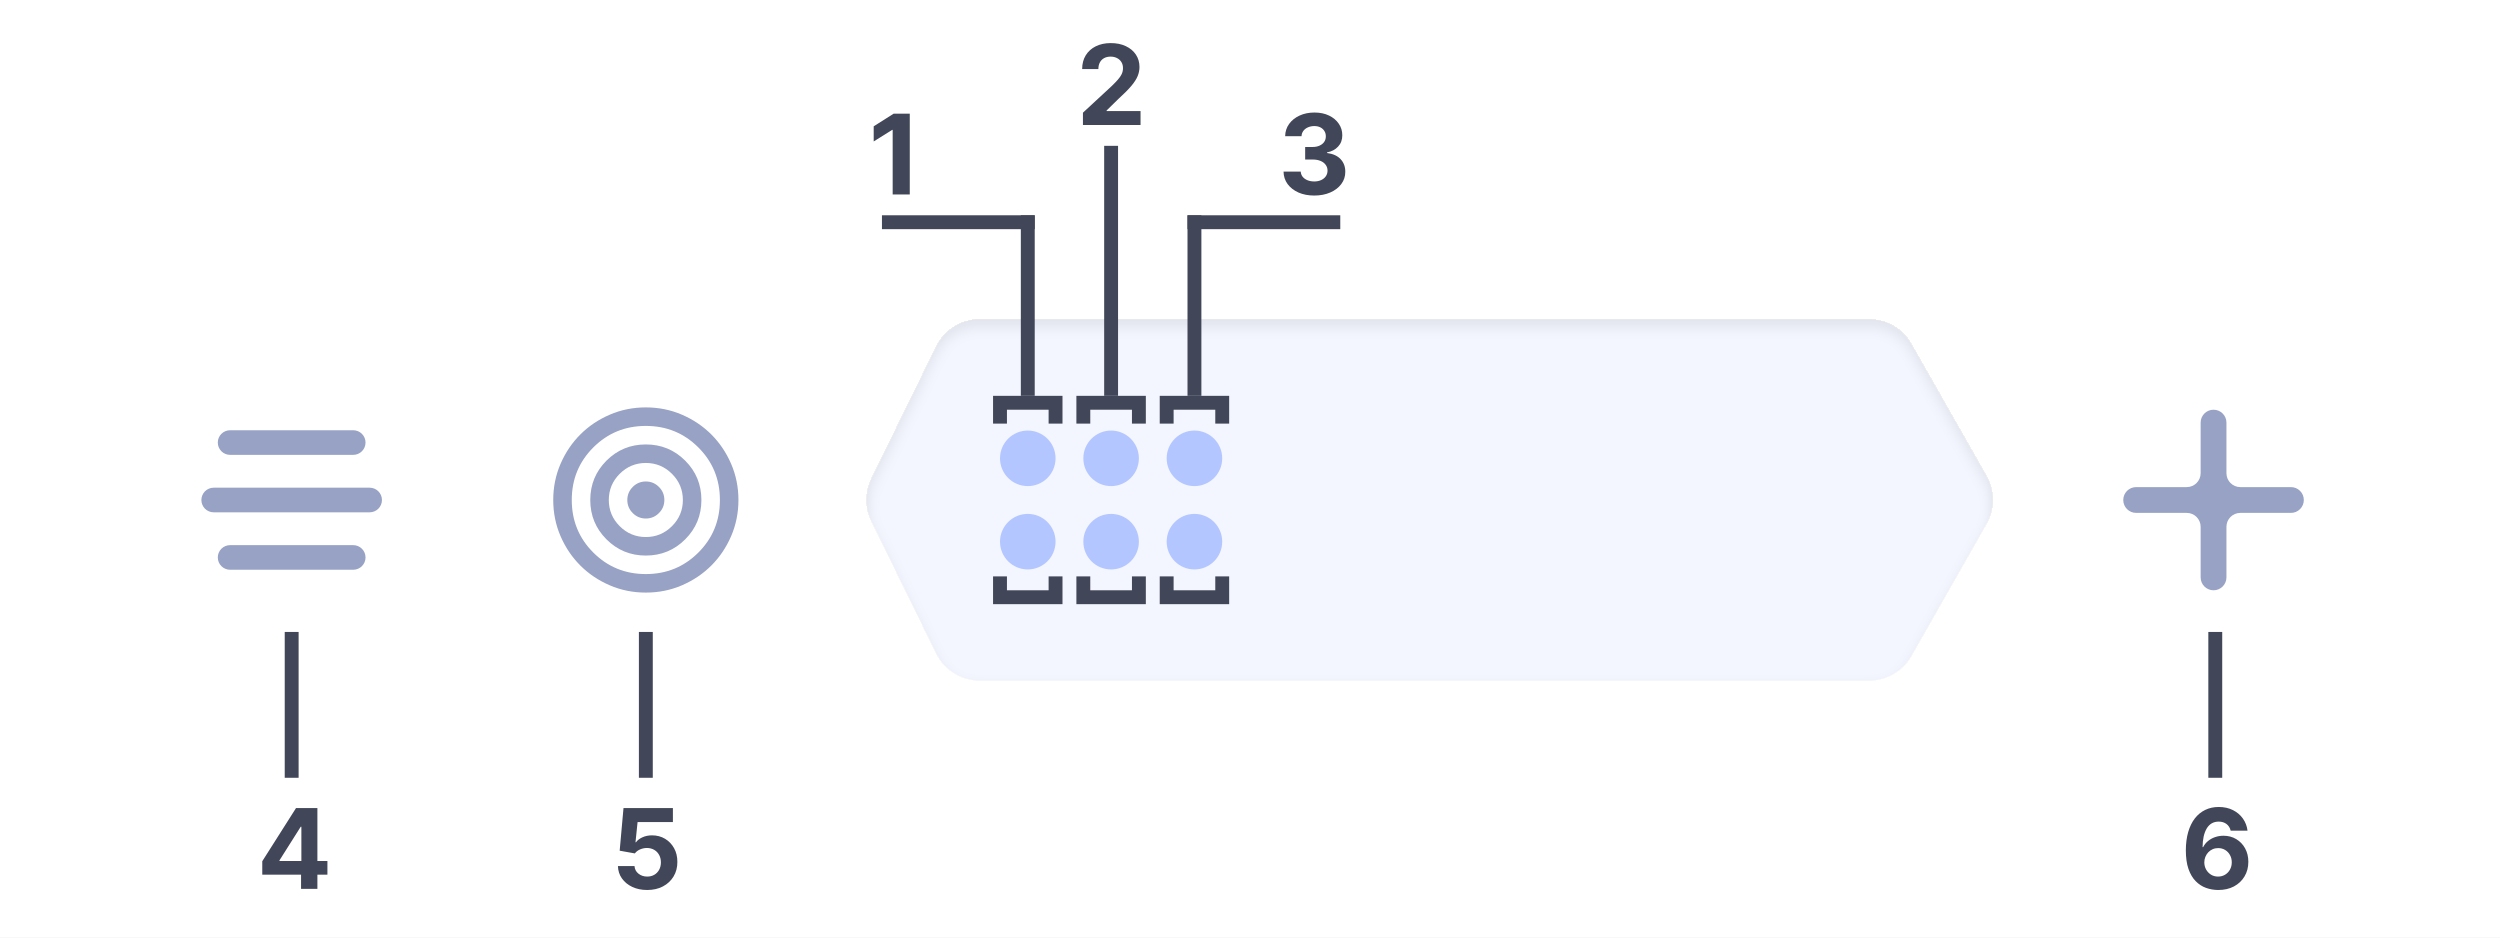
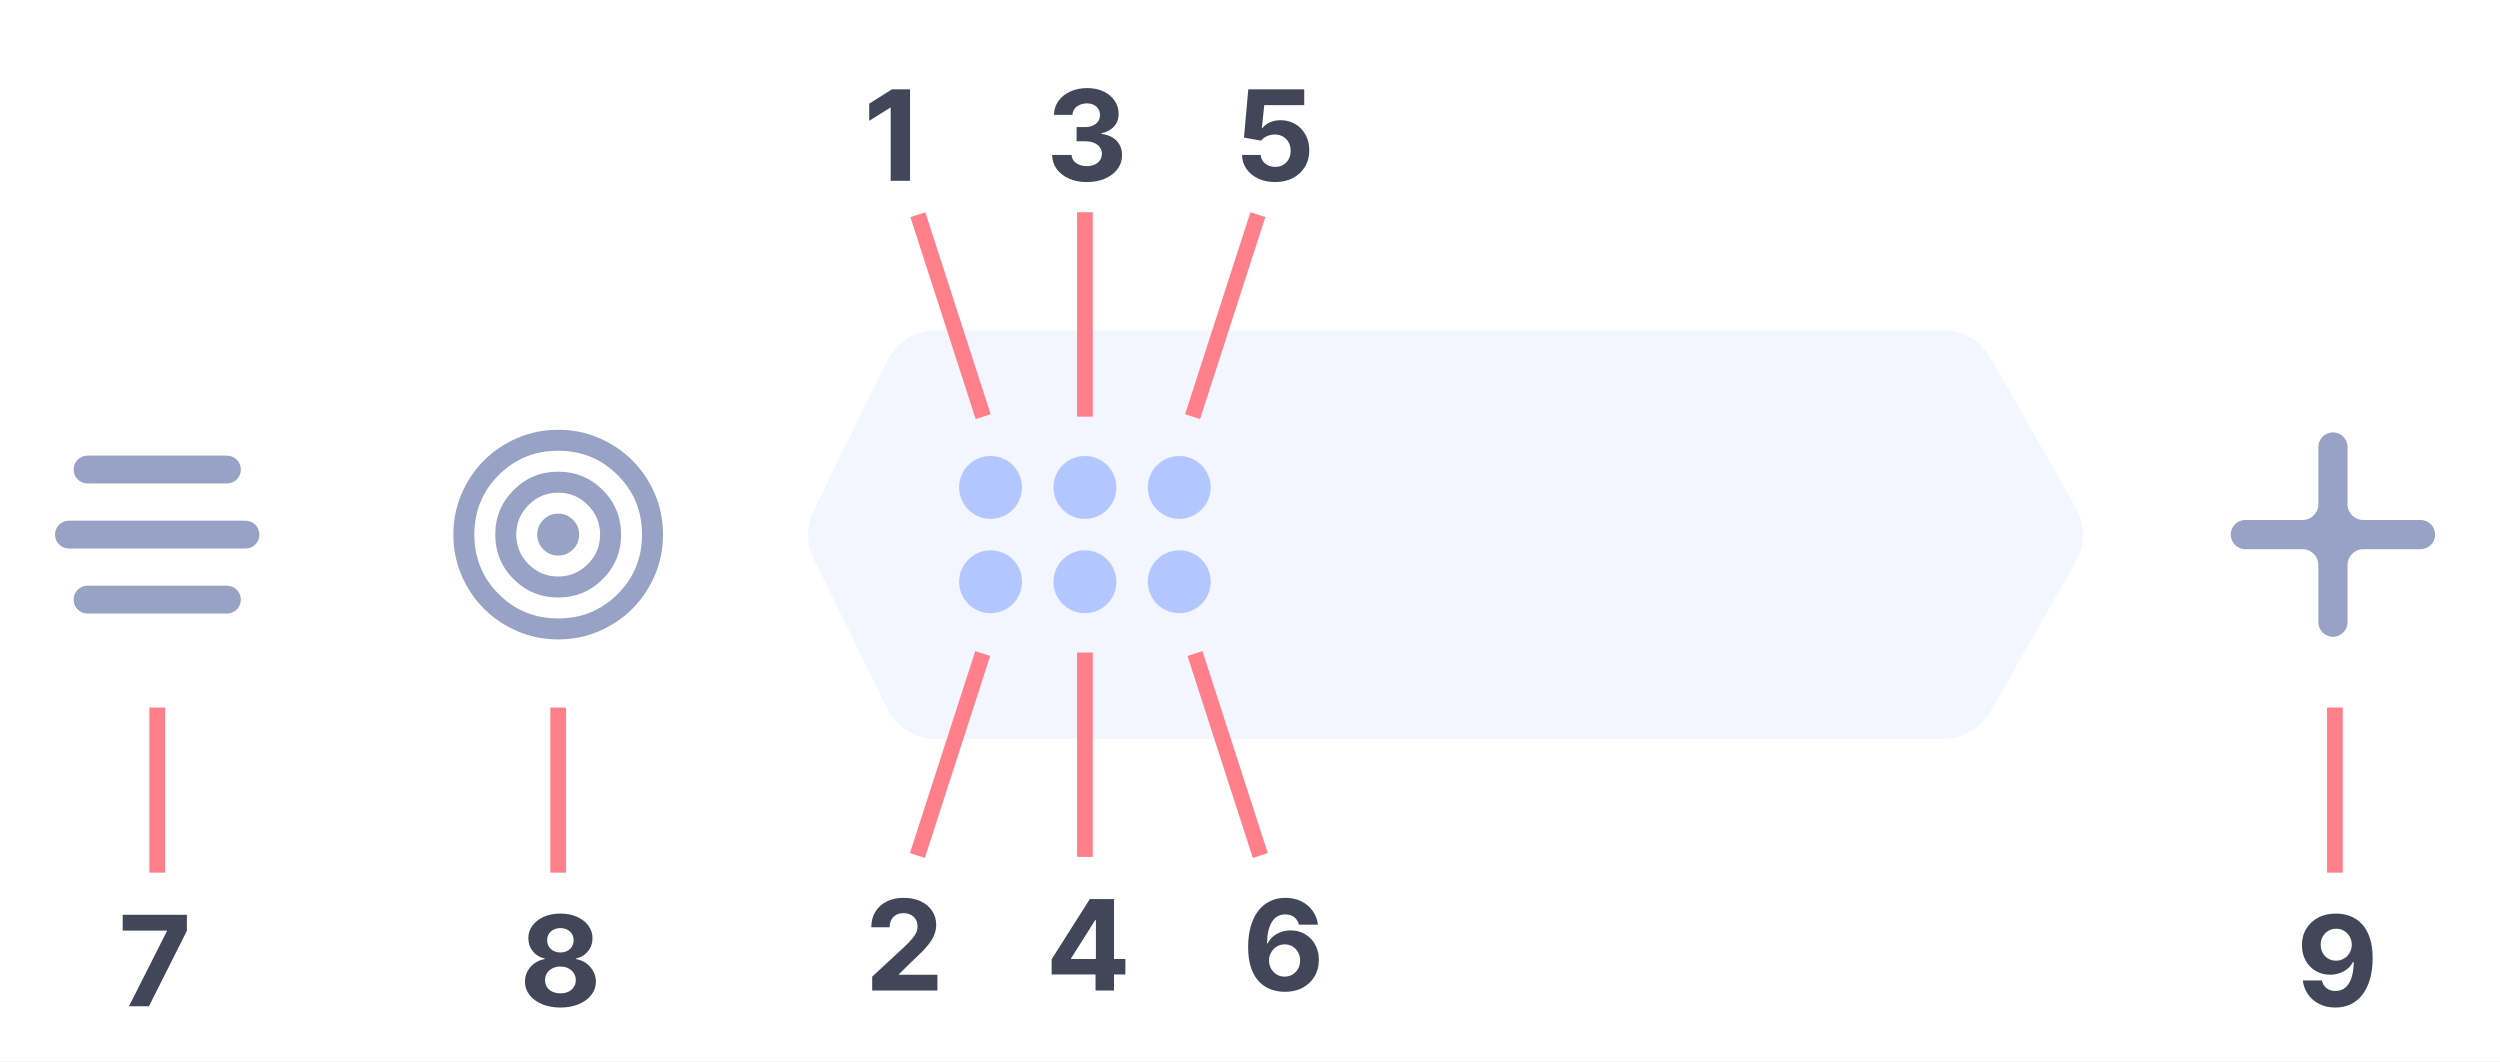
- <svg xmlns="http://www.w3.org/2000/svg" width="360" height="135" viewBox="0 0 360 135" fill="none">
-   <rect width="360" height="135" fill="white" />
-   <rect x="10" y="41" width="340" height="62" rx="20" fill="white" />
-   <rect x="31.363" y="61.955" width="21.273" height="3.545" rx="1.773" fill="#97A2C4" />
-   <rect x="29" y="70.228" width="26" height="3.545" rx="1.773" fill="#97A2C4" />
-   <rect x="31.363" y="78.5" width="21.273" height="3.545" rx="1.773" fill="#97A2C4" />
-   <path d="M93 85.333C91.156 85.333 89.422 84.983 87.8 84.283C86.178 83.583 84.767 82.633 83.567 81.433C82.367 80.233 81.417 78.822 80.717 77.2C80.017 75.578 79.667 73.844 79.667 72C79.667 70.155 80.017 68.422 80.717 66.8C81.417 65.178 82.367 63.767 83.567 62.566C84.767 61.367 86.178 60.416 87.8 59.717C89.422 59.017 91.156 58.666 93 58.666C94.845 58.666 96.578 59.017 98.2 59.717C99.823 60.416 101.234 61.367 102.434 62.566C103.634 63.767 104.584 65.178 105.284 66.8C105.984 68.422 106.334 70.155 106.334 72C106.334 73.844 105.984 75.578 105.284 77.2C104.584 78.822 103.634 80.233 102.434 81.433C101.234 82.633 99.823 83.583 98.2 84.283C96.578 84.983 94.845 85.333 93 85.333ZM93 82.666C95.978 82.666 98.5 81.633 100.567 79.567C102.634 77.5 103.667 74.978 103.667 72C103.667 69.022 102.634 66.5 100.567 64.433C98.5 62.367 95.978 61.333 93 61.333C90.022 61.333 87.5 62.367 85.434 64.433C83.367 66.5 82.334 69.022 82.334 72C82.334 74.978 83.367 77.5 85.434 79.567C87.5 81.633 90.022 82.666 93 82.666ZM93 80C90.778 80 88.889 79.222 87.334 77.666C85.778 76.111 85 74.222 85 72C85 69.778 85.778 67.889 87.334 66.333C88.889 64.778 90.778 64 93 64C95.223 64 97.111 64.778 98.667 66.333C100.223 67.889 101 69.778 101 72C101 74.222 100.223 76.111 98.667 77.666C97.111 79.222 95.223 80 93 80ZM93 77.333C94.467 77.333 95.722 76.811 96.767 75.766C97.811 74.722 98.334 73.466 98.334 72C98.334 70.533 97.811 69.278 96.767 68.233C95.722 67.189 94.467 66.666 93 66.666C91.534 66.666 90.278 67.189 89.234 68.233C88.189 69.278 87.667 70.533 87.667 72C87.667 73.466 88.189 74.722 89.234 75.766C90.278 76.811 91.534 77.333 93 77.333ZM93 74.666C92.267 74.666 91.639 74.405 91.117 73.883C90.595 73.361 90.334 72.733 90.334 72C90.334 71.266 90.595 70.639 91.117 70.117C91.639 69.594 92.267 69.333 93 69.333C93.734 69.333 94.361 69.594 94.884 70.117C95.406 70.639 95.667 71.266 95.667 72C95.667 72.733 95.406 73.361 94.884 73.883C94.361 74.405 93.734 74.666 93 74.666Z" fill="#97A2C4" />
-   <g filter="url(#filter0_i_1709_3073)">
-     <path d="M205.492 46L269.127 46C271.643 46 273.965 47.35 275.21 49.536L286.028 68.537C287.251 70.684 287.251 73.316 286.028 75.463L275.21 94.463C273.965 96.65 271.643 98 269.127 98H205.492H141.113C138.443 98 136.004 96.48 134.828 94.082L125.511 75.082C124.558 73.138 124.558 70.862 125.511 68.918L134.828 49.918C136.004 47.52 138.443 46 141.113 46L205.492 46Z" fill="#F3F6FF" />
-   </g>
-   <circle opacity="0.45" cx="148" cy="66" r="4" fill="#668CFF" />
-   <circle opacity="0.45" cx="160" cy="66" r="4" fill="#668CFF" />
-   <circle opacity="0.45" cx="172" cy="66" r="4" fill="#668CFF" />
-   <circle opacity="0.45" cx="148" cy="78" r="4" fill="#668CFF" />
-   <circle opacity="0.45" cx="160" cy="78" r="4" fill="#668CFF" />
-   <circle opacity="0.45" cx="172" cy="78" r="4" fill="#668CFF" />
-   <path d="M316.893 75.857C316.893 74.753 315.997 73.857 314.893 73.857H307.607C306.581 73.857 305.75 73.026 305.75 72C305.75 70.974 306.581 70.143 307.607 70.143H314.893C315.997 70.143 316.893 69.247 316.893 68.143V60.857C316.893 59.831 317.724 59 318.75 59C319.776 59 320.607 59.831 320.607 60.857V68.143C320.607 69.247 321.503 70.143 322.607 70.143H329.893C330.919 70.143 331.75 70.974 331.75 72C331.75 73.026 330.919 73.857 329.893 73.857H322.607C321.503 73.857 320.607 74.753 320.607 75.857V83.143C320.607 84.168 319.776 85 318.75 85C317.724 85 316.893 84.168 316.893 83.143V75.857Z" fill="#97A2C4" />
-   <path d="M155 87H165V83H163V85H157V83H155V87Z" fill="#414758" />
-   <path d="M163 61H165V57H155V61H157V59H163V61Z" fill="#414758" />
-   <path d="M159 21H161V57H159V21Z" fill="#414758" />
-   <path d="M37.767 125.955V124.017L42.625 116.364H44.295V119.045H43.307L40.244 123.892V123.983H47.148V125.955H37.767ZM43.352 128V125.364L43.398 124.506V116.364H45.705V128H43.352Z" fill="#414758" />
-   <path d="M41 91H43V112H41V91Z" fill="#414758" />
-   <path d="M93.193 128.159C92.39 128.159 91.674 128.011 91.046 127.716C90.421 127.42 89.924 127.013 89.557 126.494C89.189 125.975 88.998 125.381 88.983 124.71H91.369C91.396 125.161 91.585 125.527 91.938 125.807C92.29 126.087 92.708 126.227 93.193 126.227C93.579 126.227 93.921 126.142 94.216 125.972C94.515 125.797 94.748 125.557 94.915 125.25C95.085 124.939 95.171 124.583 95.171 124.182C95.171 123.773 95.083 123.413 94.909 123.102C94.739 122.792 94.502 122.549 94.199 122.375C93.896 122.201 93.549 122.112 93.159 122.108C92.818 122.108 92.487 122.178 92.165 122.318C91.847 122.458 91.599 122.65 91.421 122.892L89.233 122.5L89.784 116.364H96.898V118.375H91.812L91.511 121.29H91.579C91.784 121.002 92.093 120.763 92.506 120.574C92.919 120.384 93.381 120.29 93.892 120.29C94.593 120.29 95.218 120.455 95.767 120.784C96.316 121.114 96.75 121.566 97.068 122.142C97.386 122.714 97.544 123.373 97.54 124.119C97.544 124.903 97.362 125.6 96.994 126.21C96.631 126.816 96.121 127.294 95.466 127.642C94.814 127.987 94.057 128.159 93.193 128.159Z" fill="#414758" />
-   <path d="M92 91H94V112H92V91Z" fill="#414758" />
-   <path d="M319.409 128.159C318.811 128.155 318.233 128.055 317.676 127.858C317.123 127.661 316.627 127.341 316.188 126.898C315.748 126.455 315.4 125.867 315.142 125.136C314.888 124.405 314.761 123.508 314.761 122.443C314.765 121.466 314.877 120.593 315.097 119.824C315.32 119.051 315.638 118.396 316.051 117.858C316.468 117.32 316.966 116.911 317.545 116.631C318.125 116.347 318.775 116.205 319.494 116.205C320.271 116.205 320.956 116.356 321.551 116.659C322.146 116.958 322.623 117.366 322.983 117.881C323.347 118.396 323.566 118.973 323.642 119.614H321.216C321.121 119.208 320.922 118.89 320.619 118.659C320.316 118.428 319.941 118.312 319.494 118.312C318.737 118.312 318.161 118.642 317.767 119.301C317.377 119.96 317.178 120.856 317.17 121.989H317.25C317.424 121.644 317.659 121.35 317.955 121.108C318.254 120.862 318.593 120.674 318.972 120.545C319.354 120.413 319.758 120.347 320.182 120.347C320.871 120.347 321.485 120.509 322.023 120.835C322.561 121.157 322.985 121.6 323.295 122.165C323.606 122.729 323.761 123.375 323.761 124.102C323.761 124.89 323.578 125.591 323.21 126.205C322.847 126.818 322.337 127.299 321.682 127.648C321.03 127.992 320.273 128.163 319.409 128.159ZM319.398 126.227C319.777 126.227 320.116 126.136 320.415 125.955C320.714 125.773 320.949 125.527 321.119 125.216C321.29 124.905 321.375 124.557 321.375 124.17C321.375 123.784 321.29 123.438 321.119 123.131C320.953 122.824 320.722 122.58 320.426 122.398C320.131 122.216 319.794 122.125 319.415 122.125C319.131 122.125 318.867 122.178 318.625 122.284C318.386 122.39 318.176 122.538 317.994 122.727C317.816 122.917 317.676 123.136 317.574 123.386C317.472 123.633 317.42 123.896 317.42 124.176C317.42 124.551 317.506 124.894 317.676 125.205C317.85 125.515 318.085 125.763 318.381 125.949C318.68 126.134 319.019 126.227 319.398 126.227Z" fill="#414758" />
-   <path d="M318 91H320V112H318V91Z" fill="#414758" />
-   <path d="M131.006 16.364V28H128.545V18.699H128.477L125.812 20.369V18.188L128.693 16.364H131.006Z" fill="#414758" />
-   <path d="M155.943 18V16.227L160.085 12.392C160.438 12.051 160.733 11.744 160.972 11.472C161.214 11.199 161.398 10.932 161.523 10.671C161.648 10.405 161.71 10.119 161.71 9.812C161.71 9.472 161.633 9.178 161.477 8.932C161.322 8.682 161.11 8.491 160.841 8.358C160.572 8.222 160.267 8.153 159.926 8.153C159.57 8.153 159.259 8.225 158.994 8.369C158.729 8.513 158.525 8.72 158.381 8.989C158.237 9.258 158.165 9.578 158.165 9.949H155.83C155.83 9.188 156.002 8.527 156.347 7.966C156.691 7.405 157.174 6.972 157.795 6.665C158.417 6.358 159.133 6.205 159.943 6.205C160.777 6.205 161.502 6.352 162.119 6.648C162.741 6.939 163.223 7.345 163.568 7.864C163.913 8.383 164.085 8.977 164.085 9.648C164.085 10.087 163.998 10.521 163.824 10.949C163.653 11.377 163.348 11.852 162.909 12.375C162.47 12.894 161.85 13.517 161.051 14.244L159.352 15.909V15.989H164.239V18H155.943Z" fill="#414758" />
-   <path d="M189.244 28.159C188.396 28.159 187.64 28.013 186.977 27.722C186.318 27.426 185.797 27.021 185.415 26.506C185.036 25.987 184.841 25.388 184.83 24.71H187.307C187.322 24.994 187.415 25.244 187.585 25.46C187.759 25.672 187.991 25.837 188.278 25.954C188.566 26.072 188.89 26.131 189.25 26.131C189.625 26.131 189.956 26.064 190.244 25.932C190.532 25.799 190.758 25.616 190.92 25.381C191.083 25.146 191.165 24.875 191.165 24.568C191.165 24.258 191.078 23.983 190.903 23.744C190.733 23.502 190.487 23.312 190.165 23.176C189.847 23.04 189.468 22.972 189.028 22.972H187.943V21.165H189.028C189.4 21.165 189.727 21.1 190.011 20.972C190.299 20.843 190.523 20.665 190.682 20.438C190.841 20.206 190.92 19.938 190.92 19.631C190.92 19.339 190.85 19.083 190.71 18.864C190.574 18.64 190.381 18.466 190.131 18.341C189.884 18.216 189.597 18.153 189.267 18.153C188.934 18.153 188.629 18.214 188.352 18.335C188.076 18.453 187.854 18.621 187.688 18.841C187.521 19.061 187.432 19.318 187.42 19.614H185.062C185.074 18.943 185.265 18.352 185.636 17.841C186.008 17.329 186.508 16.93 187.136 16.642C187.769 16.35 188.483 16.204 189.278 16.204C190.081 16.204 190.784 16.35 191.386 16.642C191.989 16.934 192.456 17.328 192.79 17.824C193.127 18.316 193.294 18.869 193.29 19.483C193.294 20.134 193.091 20.678 192.682 21.114C192.277 21.549 191.748 21.826 191.097 21.943V22.034C191.953 22.144 192.604 22.441 193.051 22.926C193.502 23.407 193.725 24.009 193.722 24.733C193.725 25.396 193.534 25.985 193.148 26.5C192.765 27.015 192.237 27.421 191.562 27.716C190.888 28.011 190.116 28.159 189.244 28.159Z" fill="#414758" />
-   <path d="M167 87H177V83H175V85H169V83H167V87Z" fill="#414758" />
-   <path d="M175 61H177V57H167V61H169V59H175V61Z" fill="#414758" />
-   <path d="M171 31H173V57H171V31Z" fill="#414758" />
-   <rect x="171" y="31" width="22" height="2" fill="#414758" />
-   <path d="M153 87H143V83H145V85H151V83H153V87ZM153 61H151V59H145V61H143V57H153V61Z" fill="#414758" />
-   <path d="M147 31H149V57H147V31Z" fill="#414758" />
-   <rect x="127" y="31" width="22" height="2" fill="#414758" />
-   <defs>
-     <filter id="filter0_i_1709_3073" x="124.796" y="46" width="162.149" height="53" filterUnits="userSpaceOnUse" color-interpolation-filters="sRGB">
-       <feFlood flood-opacity="0" result="BackgroundImageFix" />
-       <feBlend mode="normal" in="SourceGraphic" in2="BackgroundImageFix" result="shape" />
-       <feColorMatrix in="SourceAlpha" type="matrix" values="0 0 0 0 0 0 0 0 0 0 0 0 0 0 0 0 0 0 127 0" result="hardAlpha" />
-       <feOffset dy="1" />
-       <feGaussianBlur stdDeviation="1" />
-       <feComposite in2="hardAlpha" operator="arithmetic" k2="-1" k3="1" />
-       <feColorMatrix type="matrix" values="0 0 0 0 0 0 0 0 0 0 0 0 0 0 0 0 0 0 0.08 0" />
-       <feBlend mode="normal" in2="shape" result="effect1_innerShadow_1709_3073" />
-     </filter>
-   </defs>
+ <svg xmlns="http://www.w3.org/2000/svg" width="318" height="135" viewBox="0 0 318 135" fill="none">
+   <rect width="318" height="135" fill="white" />
+   <rect x="9.363" y="57.955" width="21.273" height="3.545" rx="1.773" fill="#97A2C4" />
+   <rect x="7" y="66.228" width="26" height="3.545" rx="1.773" fill="#97A2C4" />
+   <rect x="9.363" y="74.5" width="21.273" height="3.545" rx="1.773" fill="#97A2C4" />
+   <path d="M71 81.333C69.156 81.333 67.422 80.983 65.8 80.283C64.178 79.583 62.767 78.633 61.567 77.433C60.367 76.233 59.417 74.822 58.717 73.2C58.017 71.578 57.667 69.844 57.667 68C57.667 66.155 58.017 64.422 58.717 62.8C59.417 61.178 60.367 59.767 61.567 58.566C62.767 57.367 64.178 56.416 65.8 55.717C67.422 55.017 69.156 54.666 71 54.666C72.845 54.666 74.578 55.017 76.2 55.717C77.823 56.416 79.234 57.367 80.434 58.566C81.634 59.767 82.584 61.178 83.284 62.8C83.984 64.422 84.334 66.155 84.334 68C84.334 69.844 83.984 71.578 83.284 73.2C82.584 74.822 81.634 76.233 80.434 77.433C79.234 78.633 77.823 79.583 76.2 80.283C74.578 80.983 72.845 81.333 71 81.333ZM71 78.666C73.978 78.666 76.5 77.633 78.567 75.567C80.634 73.5 81.667 70.978 81.667 68C81.667 65.022 80.634 62.5 78.567 60.433C76.5 58.367 73.978 57.333 71 57.333C68.022 57.333 65.5 58.367 63.434 60.433C61.367 62.5 60.334 65.022 60.334 68C60.334 70.978 61.367 73.5 63.434 75.567C65.5 77.633 68.022 78.666 71 78.666ZM71 76C68.778 76 66.889 75.222 65.334 73.666C63.778 72.111 63 70.222 63 68C63 65.778 63.778 63.889 65.334 62.333C66.889 60.778 68.778 60 71 60C73.223 60 75.111 60.778 76.667 62.333C78.223 63.889 79 65.778 79 68C79 70.222 78.223 72.111 76.667 73.666C75.111 75.222 73.223 76 71 76ZM71 73.333C72.467 73.333 73.722 72.811 74.767 71.766C75.811 70.722 76.334 69.466 76.334 68C76.334 66.533 75.811 65.278 74.767 64.233C73.722 63.189 72.467 62.666 71 62.666C69.534 62.666 68.278 63.189 67.234 64.233C66.189 65.278 65.667 66.533 65.667 68C65.667 69.466 66.189 70.722 67.234 71.766C68.278 72.811 69.534 73.333 71 73.333ZM71 70.666C70.267 70.666 69.639 70.405 69.117 69.883C68.595 69.361 68.334 68.733 68.334 68C68.334 67.266 68.595 66.639 69.117 66.117C69.639 65.594 70.267 65.333 71 65.333C71.734 65.333 72.361 65.594 72.884 66.117C73.406 66.639 73.667 67.266 73.667 68C73.667 68.733 73.406 69.361 72.884 69.883C72.361 70.405 71.734 70.666 71 70.666Z" fill="#97A2C4" />
+   <path d="M183.492 42L247.127 42C249.643 42 251.965 43.35 253.21 45.536L264.028 64.537C265.251 66.684 265.251 69.316 264.028 71.463L253.21 90.463C251.965 92.65 249.643 94 247.127 94H183.492H119.113C116.443 94 114.004 92.48 112.828 90.082L103.511 71.082C102.558 69.138 102.558 66.862 103.511 64.918L112.828 45.918C114.004 43.52 116.443 42 119.113 42L183.492 42Z" fill="#F3F6FF" />
+   <circle opacity="0.45" cx="126" cy="62" r="4" fill="#668CFF" />
+   <circle opacity="0.45" cx="138" cy="62" r="4" fill="#668CFF" />
+   <circle opacity="0.45" cx="150" cy="62" r="4" fill="#668CFF" />
+   <circle opacity="0.45" cx="126" cy="74" r="4" fill="#668CFF" />
+   <circle opacity="0.45" cx="138" cy="74" r="4" fill="#668CFF" />
+   <circle opacity="0.45" cx="150" cy="74" r="4" fill="#668CFF" />
+   <path d="M294.893 71.857C294.893 70.753 293.997 69.857 292.893 69.857H285.607C284.581 69.857 283.75 69.026 283.75 68C283.75 66.974 284.581 66.143 285.607 66.143H292.893C293.997 66.143 294.893 65.247 294.893 64.143V56.857C294.893 55.831 295.724 55 296.75 55C297.776 55 298.607 55.831 298.607 56.857V64.143C298.607 65.247 299.503 66.143 300.607 66.143H307.893C308.919 66.143 309.75 66.974 309.75 68C309.75 69.026 308.919 69.857 307.893 69.857H300.607C299.503 69.857 298.607 70.753 298.607 71.857V79.143C298.607 80.168 297.776 81 296.75 81C295.724 81 294.893 80.168 294.893 79.143V71.857Z" fill="#97A2C4" />
+   <path d="M16.403 128L21.227 118.455V118.375H15.608V116.364H23.773V118.403L18.943 128H16.403Z" fill="#414758" />
+   <path d="M19 90H21V111H19V90Z" fill="#FF808A" />
+   <path d="M71.284 128.159C70.409 128.159 69.631 128.017 68.949 127.733C68.271 127.445 67.739 127.053 67.352 126.557C66.966 126.061 66.773 125.498 66.773 124.869C66.773 124.384 66.883 123.939 67.102 123.534C67.326 123.125 67.629 122.786 68.011 122.517C68.394 122.244 68.822 122.07 69.296 121.994V121.915C68.674 121.79 68.171 121.489 67.784 121.011C67.398 120.53 67.204 119.972 67.204 119.335C67.204 118.733 67.381 118.197 67.733 117.727C68.085 117.254 68.568 116.883 69.182 116.614C69.799 116.341 70.5 116.205 71.284 116.205C72.068 116.205 72.767 116.341 73.381 116.614C73.998 116.886 74.483 117.259 74.835 117.733C75.188 118.203 75.365 118.737 75.369 119.335C75.365 119.975 75.169 120.534 74.778 121.011C74.388 121.489 73.888 121.79 73.278 121.915V121.994C73.744 122.07 74.167 122.244 74.546 122.517C74.928 122.786 75.231 123.125 75.454 123.534C75.682 123.939 75.797 124.384 75.801 124.869C75.797 125.498 75.602 126.061 75.216 126.557C74.829 127.053 74.296 127.445 73.614 127.733C72.936 128.017 72.159 128.159 71.284 128.159ZM71.284 126.352C71.674 126.352 72.015 126.282 72.307 126.142C72.599 125.998 72.826 125.801 72.989 125.551C73.155 125.297 73.239 125.006 73.239 124.676C73.239 124.339 73.153 124.042 72.983 123.784C72.812 123.523 72.581 123.318 72.29 123.17C71.998 123.019 71.663 122.943 71.284 122.943C70.909 122.943 70.574 123.019 70.278 123.17C69.983 123.318 69.75 123.523 69.579 123.784C69.413 124.042 69.329 124.339 69.329 124.676C69.329 125.006 69.411 125.297 69.574 125.551C69.737 125.801 69.966 125.998 70.261 126.142C70.557 126.282 70.898 126.352 71.284 126.352ZM71.284 121.153C71.61 121.153 71.9 121.087 72.153 120.955C72.407 120.822 72.606 120.638 72.75 120.403C72.894 120.169 72.966 119.898 72.966 119.591C72.966 119.288 72.894 119.023 72.75 118.795C72.606 118.564 72.409 118.384 72.159 118.256C71.909 118.123 71.617 118.057 71.284 118.057C70.954 118.057 70.663 118.123 70.409 118.256C70.155 118.384 69.956 118.564 69.812 118.795C69.672 119.023 69.602 119.288 69.602 119.591C69.602 119.898 69.674 120.169 69.818 120.403C69.962 120.638 70.161 120.822 70.415 120.955C70.669 121.087 70.958 121.153 71.284 121.153Z" fill="#414758" />
+   <path d="M70 90H72V111H70V90Z" fill="#FF808A" />
+   <path d="M297.153 116.205C297.752 116.205 298.328 116.305 298.881 116.506C299.438 116.706 299.934 117.027 300.369 117.466C300.809 117.905 301.155 118.489 301.409 119.216C301.667 119.939 301.797 120.828 301.801 121.881C301.801 122.869 301.689 123.752 301.466 124.528C301.246 125.301 300.93 125.958 300.517 126.5C300.104 127.042 299.606 127.455 299.023 127.739C298.439 128.019 297.788 128.159 297.068 128.159C296.292 128.159 295.606 128.009 295.011 127.71C294.417 127.407 293.938 126.996 293.574 126.477C293.214 125.955 292.996 125.367 292.92 124.716H295.347C295.441 125.14 295.64 125.47 295.943 125.705C296.246 125.936 296.621 126.051 297.068 126.051C297.826 126.051 298.402 125.722 298.795 125.062C299.189 124.4 299.388 123.492 299.392 122.341H299.312C299.138 122.682 298.903 122.975 298.608 123.222C298.313 123.464 297.973 123.652 297.591 123.784C297.212 123.917 296.809 123.983 296.381 123.983C295.695 123.983 295.083 123.822 294.545 123.5C294.008 123.178 293.583 122.735 293.273 122.17C292.962 121.606 292.807 120.962 292.807 120.239C292.803 119.458 292.983 118.763 293.347 118.153C293.71 117.544 294.218 117.066 294.869 116.722C295.525 116.373 296.286 116.201 297.153 116.205ZM297.17 118.136C296.788 118.136 296.447 118.227 296.148 118.409C295.852 118.591 295.617 118.835 295.443 119.142C295.273 119.449 295.189 119.792 295.193 120.17C295.193 120.553 295.277 120.898 295.443 121.205C295.614 121.508 295.845 121.75 296.136 121.932C296.432 122.11 296.769 122.199 297.148 122.199C297.432 122.199 297.695 122.146 297.938 122.04C298.18 121.934 298.39 121.788 298.568 121.602C298.75 121.413 298.892 121.195 298.994 120.949C299.097 120.703 299.148 120.441 299.148 120.165C299.144 119.797 299.057 119.46 298.886 119.153C298.716 118.847 298.481 118.6 298.182 118.415C297.883 118.229 297.545 118.136 297.17 118.136Z" fill="#414758" />
+   <path d="M296 90H298V111H296V90Z" fill="#FF808A" />
+   <path d="M137 27H139V53H137V27Z" fill="#FF808A" />
+   <path d="M138.244 23.159C137.396 23.159 136.64 23.013 135.977 22.722C135.318 22.426 134.797 22.021 134.415 21.506C134.036 20.987 133.841 20.388 133.83 19.71H136.307C136.322 19.994 136.415 20.244 136.585 20.46C136.759 20.672 136.991 20.837 137.278 20.954C137.566 21.072 137.89 21.131 138.25 21.131C138.625 21.131 138.956 21.064 139.244 20.932C139.532 20.799 139.758 20.616 139.92 20.381C140.083 20.146 140.165 19.875 140.165 19.568C140.165 19.258 140.078 18.983 139.903 18.744C139.733 18.502 139.487 18.312 139.165 18.176C138.847 18.04 138.468 17.972 138.028 17.972H136.943V16.165H138.028C138.4 16.165 138.727 16.1 139.011 15.972C139.299 15.843 139.523 15.665 139.682 15.438C139.841 15.206 139.92 14.938 139.92 14.631C139.92 14.339 139.85 14.083 139.71 13.864C139.574 13.64 139.381 13.466 139.131 13.341C138.884 13.216 138.597 13.153 138.267 13.153C137.934 13.153 137.629 13.214 137.352 13.335C137.076 13.453 136.854 13.621 136.688 13.841C136.521 14.061 136.432 14.318 136.42 14.614H134.062C134.074 13.943 134.265 13.352 134.636 12.841C135.008 12.329 135.508 11.93 136.136 11.642C136.769 11.35 137.483 11.204 138.278 11.204C139.081 11.204 139.784 11.35 140.386 11.642C140.989 11.934 141.456 12.328 141.79 12.824C142.127 13.316 142.294 13.869 142.29 14.483C142.294 15.134 142.091 15.678 141.682 16.114C141.277 16.549 140.748 16.826 140.097 16.943V17.034C140.953 17.144 141.604 17.441 142.051 17.926C142.502 18.407 142.725 19.009 142.722 19.733C142.725 20.396 142.534 20.985 142.148 21.5C141.765 22.015 141.237 22.421 140.562 22.716C139.888 23.011 139.116 23.159 138.244 23.159Z" fill="#414758" />
+   <path d="M137 83H139V109H137V83Z" fill="#FF808A" />
+   <path d="M133.767 123.955V122.017L138.625 114.364H140.295V117.045H139.307L136.244 121.892V121.983H143.148V123.955H133.767ZM139.352 126V123.364L139.398 122.506V114.364H141.705V126H139.352Z" fill="#414758" />
+   <path d="M162.193 23.159C161.39 23.159 160.674 23.011 160.045 22.716C159.42 22.421 158.924 22.013 158.557 21.494C158.189 20.975 157.998 20.381 157.983 19.71H160.369C160.396 20.161 160.585 20.526 160.938 20.807C161.29 21.087 161.708 21.227 162.193 21.227C162.58 21.227 162.92 21.142 163.216 20.972C163.515 20.797 163.748 20.557 163.915 20.25C164.085 19.939 164.17 19.583 164.17 19.182C164.17 18.773 164.083 18.413 163.909 18.102C163.739 17.792 163.502 17.549 163.199 17.375C162.896 17.201 162.549 17.112 162.159 17.108C161.818 17.108 161.487 17.178 161.165 17.318C160.847 17.458 160.598 17.65 160.42 17.892L158.233 17.5L158.784 11.364H165.898V13.375H160.812L160.511 16.29H160.58C160.784 16.002 161.093 15.763 161.506 15.574C161.919 15.384 162.381 15.29 162.892 15.29C163.593 15.29 164.218 15.454 164.767 15.784C165.316 16.114 165.75 16.566 166.068 17.142C166.386 17.714 166.544 18.373 166.54 19.119C166.544 19.903 166.362 20.6 165.994 21.21C165.631 21.816 165.121 22.294 164.466 22.642C163.814 22.987 163.057 23.159 162.193 23.159Z" fill="#414758" />
+   <path d="M159.05 27L160.953 27.615L152.645 53.306L150.742 52.69L159.05 27Z" fill="#FF808A" />
+   <path d="M163.409 126.159C162.811 126.155 162.233 126.055 161.676 125.858C161.123 125.661 160.627 125.341 160.188 124.898C159.748 124.455 159.4 123.867 159.142 123.136C158.888 122.405 158.761 121.508 158.761 120.443C158.765 119.466 158.877 118.593 159.097 117.824C159.32 117.051 159.638 116.396 160.051 115.858C160.468 115.32 160.966 114.911 161.545 114.631C162.125 114.347 162.775 114.205 163.494 114.205C164.271 114.205 164.956 114.356 165.551 114.659C166.146 114.958 166.623 115.366 166.983 115.881C167.347 116.396 167.566 116.973 167.642 117.614H165.216C165.121 117.208 164.922 116.89 164.619 116.659C164.316 116.428 163.941 116.312 163.494 116.312C162.737 116.312 162.161 116.642 161.767 117.301C161.377 117.96 161.178 118.856 161.17 119.989H161.25C161.424 119.644 161.659 119.35 161.955 119.108C162.254 118.862 162.593 118.674 162.972 118.545C163.354 118.413 163.758 118.347 164.182 118.347C164.871 118.347 165.485 118.509 166.023 118.835C166.561 119.157 166.985 119.6 167.295 120.165C167.606 120.729 167.761 121.375 167.761 122.102C167.761 122.89 167.578 123.591 167.21 124.205C166.847 124.818 166.337 125.299 165.682 125.648C165.03 125.992 164.273 126.163 163.409 126.159ZM163.398 124.227C163.777 124.227 164.116 124.136 164.415 123.955C164.714 123.773 164.949 123.527 165.119 123.216C165.29 122.905 165.375 122.557 165.375 122.17C165.375 121.784 165.29 121.438 165.119 121.131C164.953 120.824 164.722 120.58 164.426 120.398C164.131 120.216 163.794 120.125 163.415 120.125C163.131 120.125 162.867 120.178 162.625 120.284C162.386 120.39 162.176 120.538 161.994 120.727C161.816 120.917 161.676 121.136 161.574 121.386C161.472 121.633 161.42 121.896 161.42 122.176C161.42 122.551 161.506 122.894 161.676 123.205C161.85 123.515 162.085 123.763 162.381 123.949C162.68 124.134 163.019 124.227 163.398 124.227Z" fill="#414758" />
+   <path d="M151.049 83.436L152.952 82.82L161.259 108.51L159.356 109.126L151.049 83.436Z" fill="#FF808A" />
+   <path d="M115.756 11.364V23H113.295V13.699H113.227L110.562 15.369V13.188L113.443 11.364H115.756Z" fill="#414758" />
+   <path d="M115.799 27.616L117.702 27L126.009 52.691L124.106 53.306L115.799 27.616Z" fill="#FF808A" />
+   <path d="M110.943 126V124.227L115.085 120.392C115.438 120.051 115.733 119.744 115.972 119.472C116.214 119.199 116.398 118.932 116.523 118.67C116.648 118.405 116.71 118.119 116.71 117.812C116.71 117.472 116.633 117.178 116.477 116.932C116.322 116.682 116.11 116.491 115.841 116.358C115.572 116.222 115.267 116.153 114.926 116.153C114.57 116.153 114.259 116.225 113.994 116.369C113.729 116.513 113.525 116.72 113.381 116.989C113.237 117.258 113.165 117.578 113.165 117.949H110.83C110.83 117.187 111.002 116.527 111.347 115.966C111.691 115.405 112.174 114.972 112.795 114.665C113.417 114.358 114.133 114.205 114.943 114.205C115.777 114.205 116.502 114.352 117.119 114.648C117.741 114.939 118.223 115.345 118.568 115.864C118.913 116.383 119.085 116.977 119.085 117.648C119.085 118.087 118.998 118.521 118.824 118.949C118.653 119.377 118.348 119.852 117.909 120.375C117.47 120.894 116.85 121.517 116.051 122.244L114.352 123.909V123.989H119.239V126H110.943Z" fill="#414758" />
+   <path d="M124.05 82.82L125.953 83.435L117.645 109.125L115.742 108.51L124.05 82.82Z" fill="#FF808A" />
</svg>
